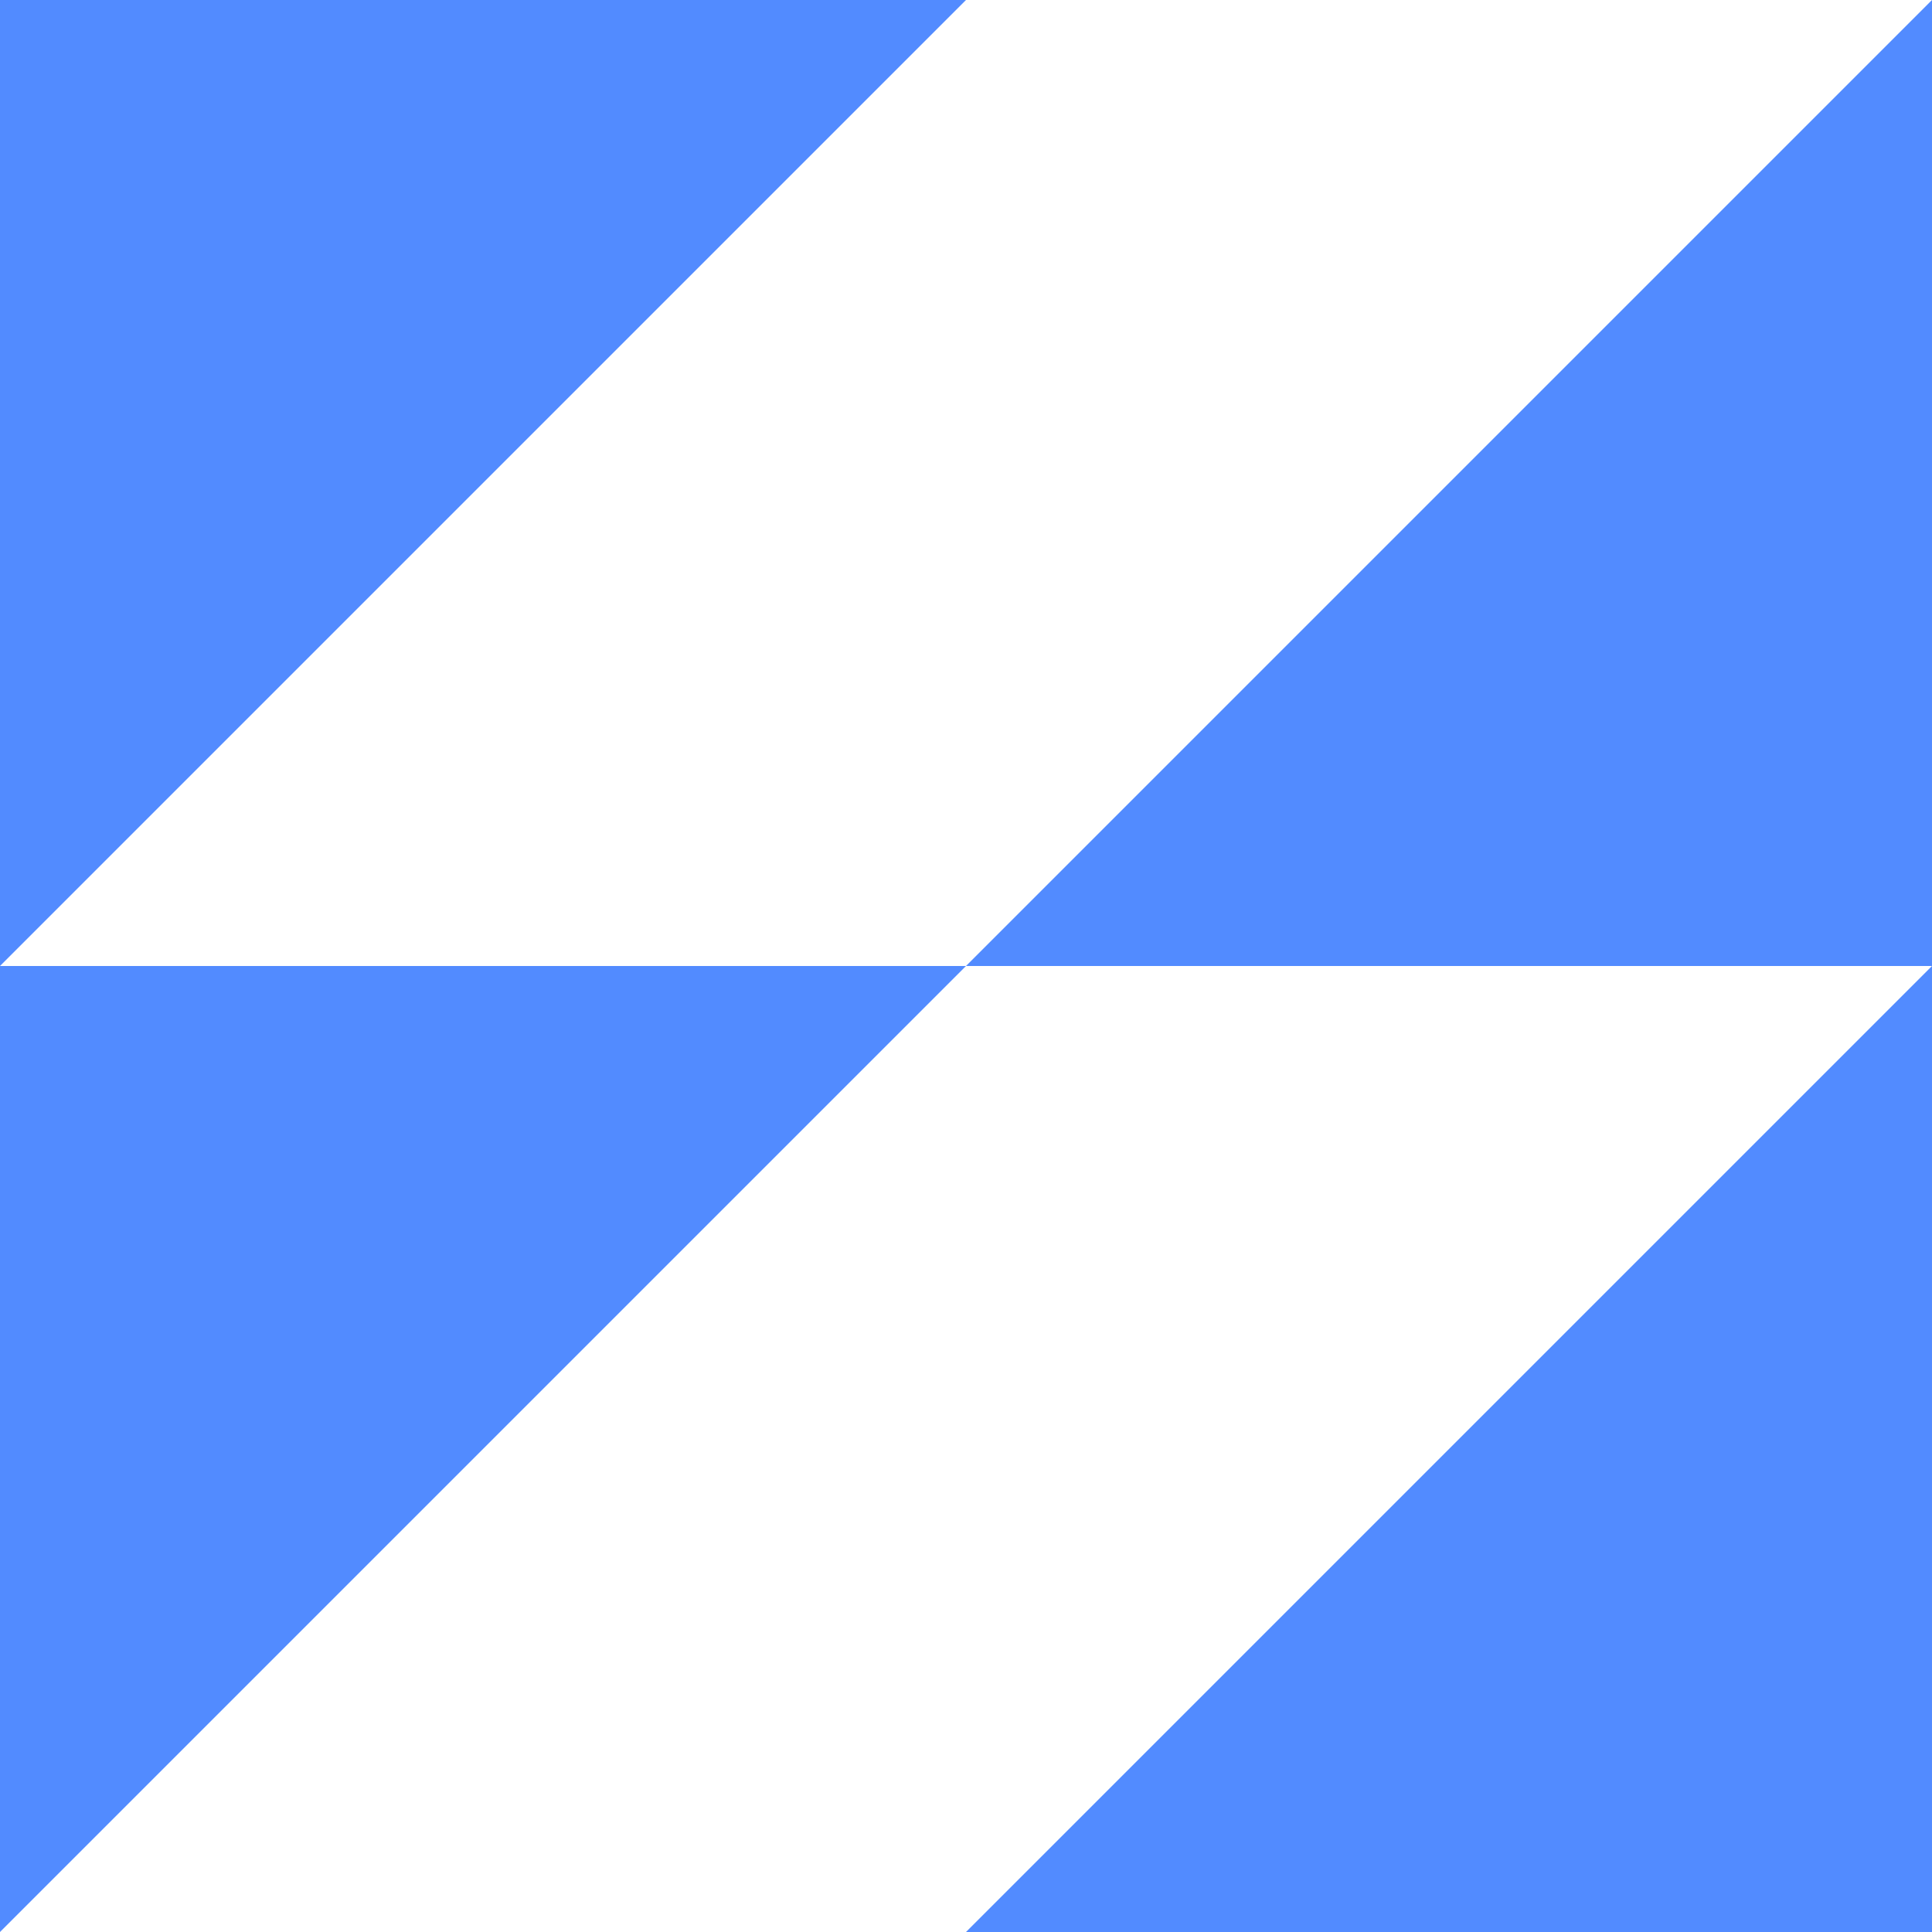
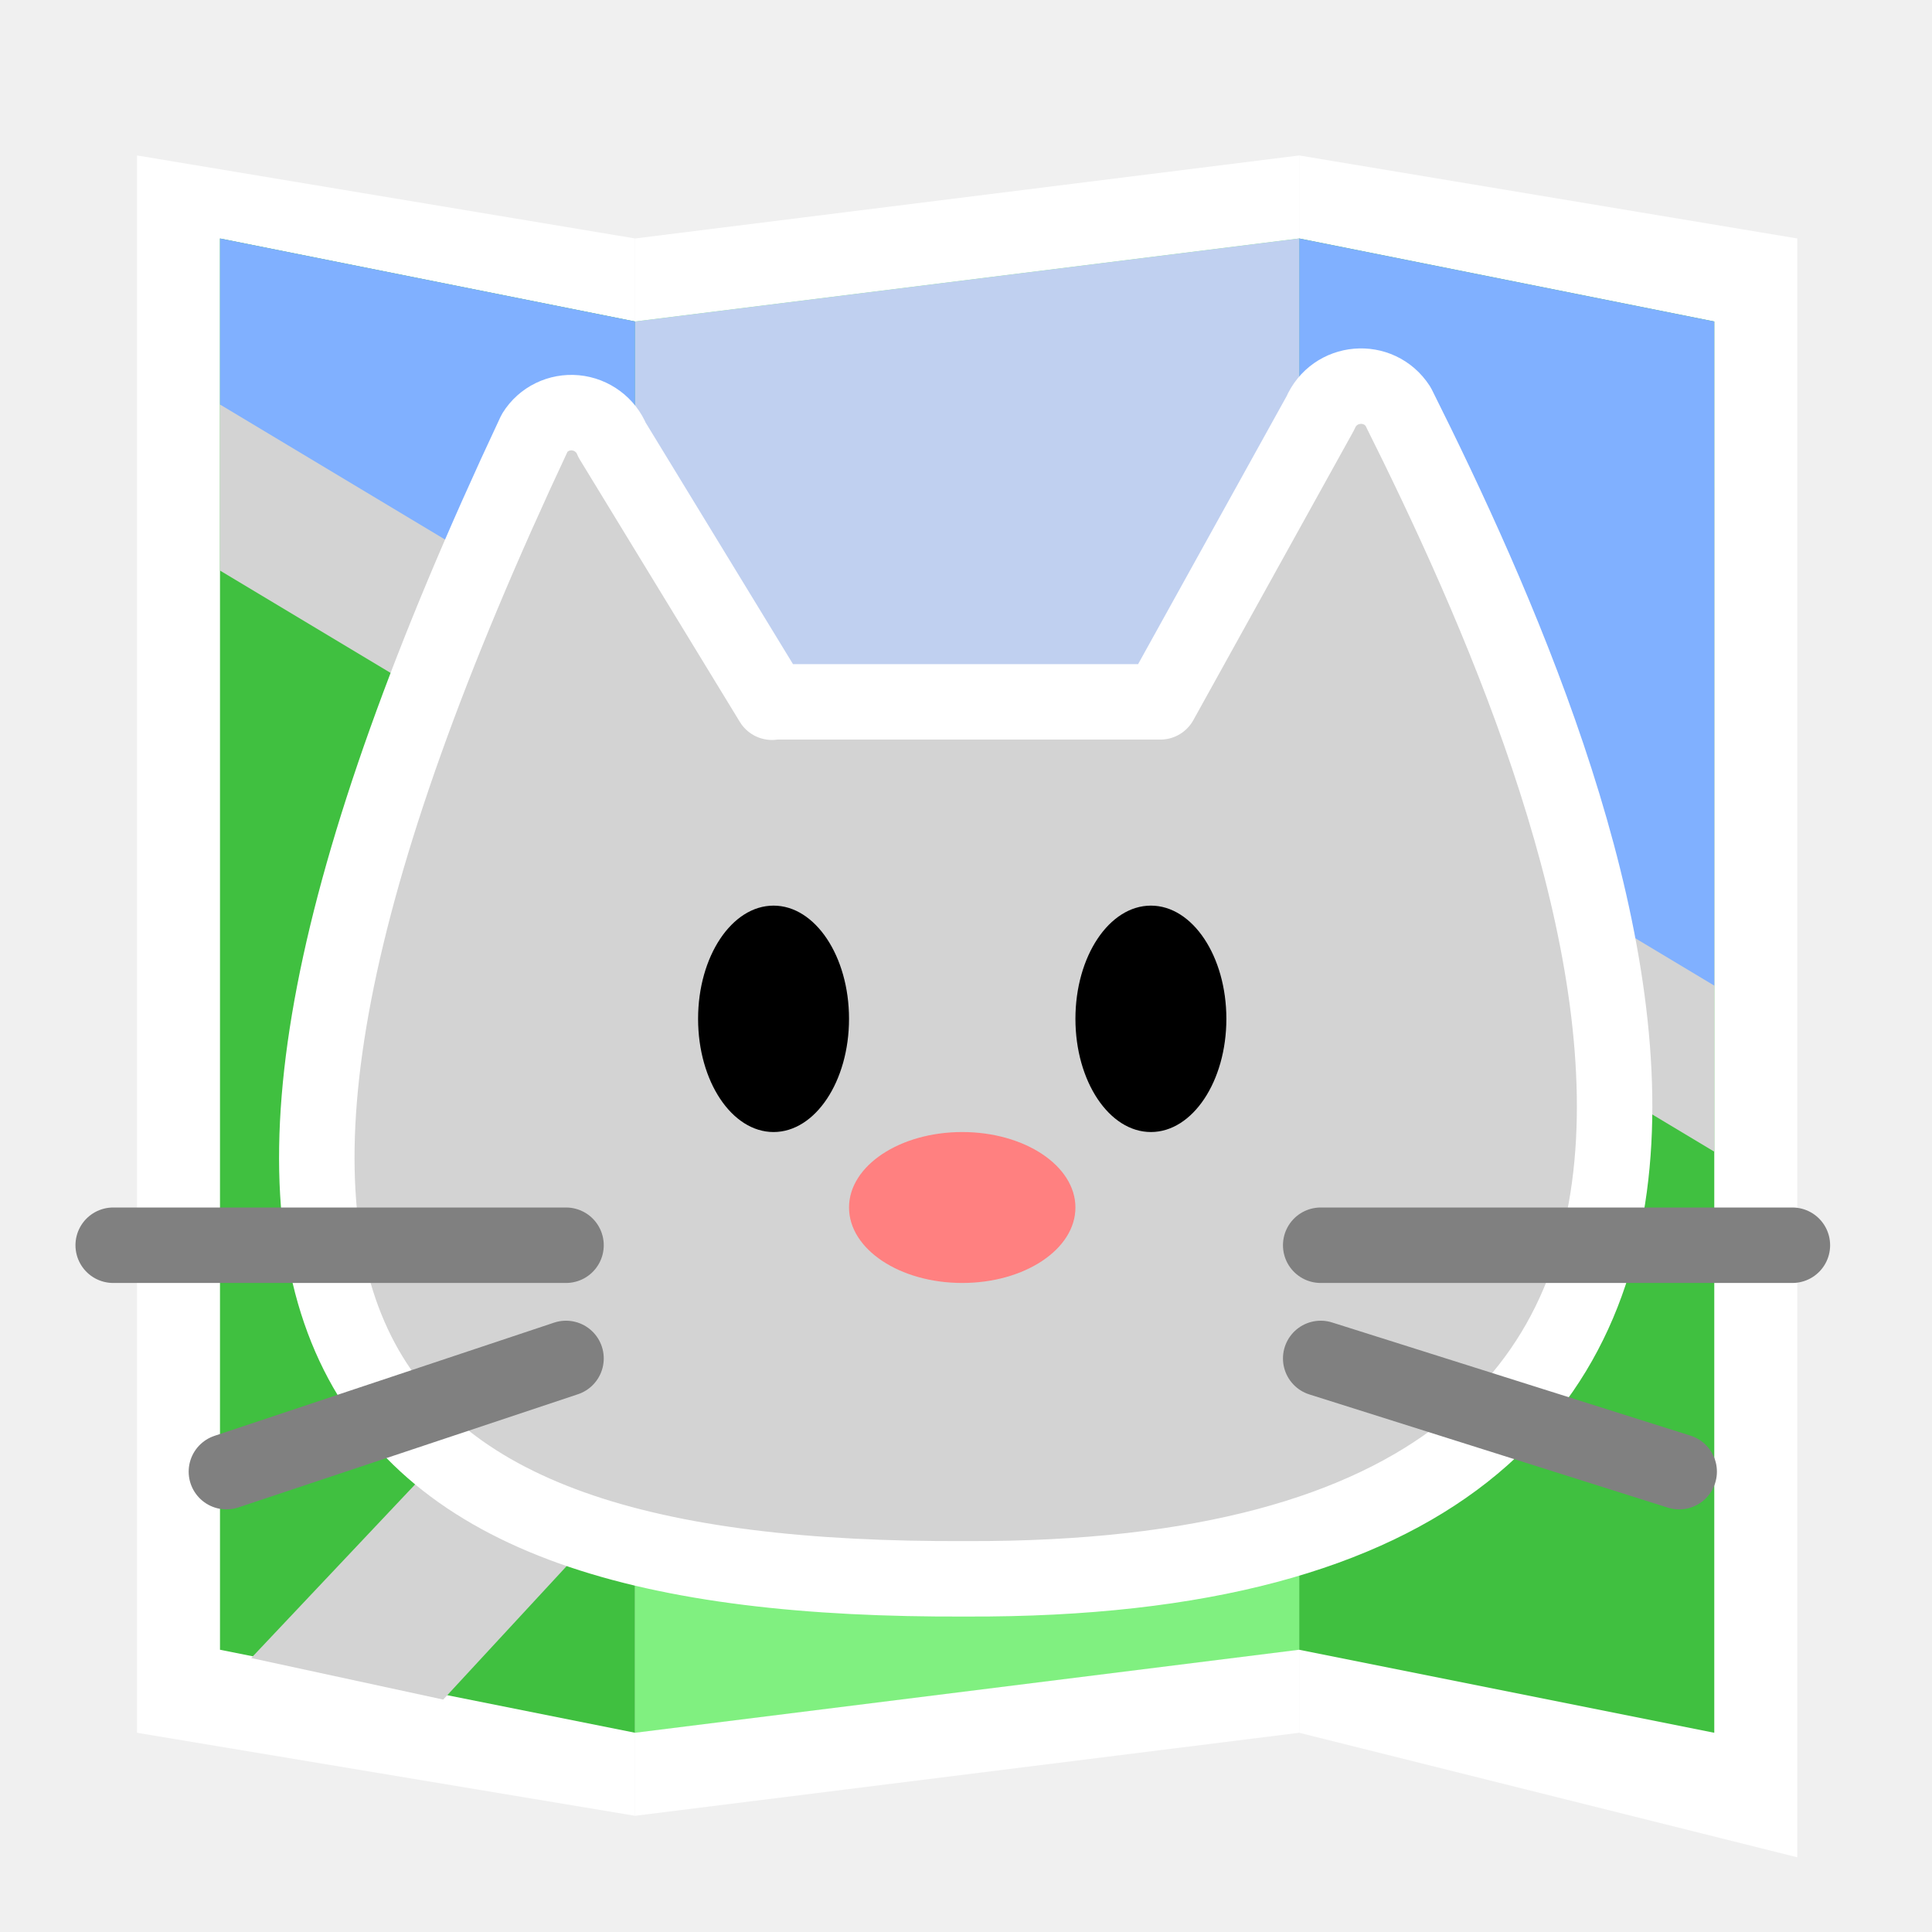
- <svg xmlns="http://www.w3.org/2000/svg" version="1.1" viewBox="0 0 512 512" height="512" width="512">
-   <path d="M 0 0,512 0,512 512,0 512 Z" fill="hsl(220, 100%, 66%)" />
-   <g style="fill:white">
-     <path d="M 256,0 0,256 256,256 512,0 Z" />
-     <path d="M 0,512 256,256 512,256 256,512 Z" />
+ <svg xmlns="http://www.w3.org/2000/svg" viewBox="0 0 512 512">
+   <defs>
+     <style>
+ 			#kitty #head {
+ 				stroke: white;
+ 				stroke-width: 20;
+ 				stroke-linecap: round;
+ 				stroke-linejoin: round;
+ 				fill: lightgrey;
+ 			}
+ 
+ 			#kitty #mouth, 
+ 			#kitty #whiskers {
+ 				stroke-width: 20;
+ 			}
+ 
+ 			#kitty #whiskers {
+ 				stroke-linecap: round;
+ 			}
+ 
+ 			#kitty #eyes-open {
+ 				fill: black;
+ 			}
+ 
+ 			#kitty #eyes-closed {
+ 				stroke: black;
+ 				stroke-width: 25;
+ 				stroke-linecap: round;
+ 			}
+ 
+ 			#kitty #nose {
+ 				fill: hsl(0, 100%, 75%);
+ 			}
+ 
+ 			#kitty #mouth, 
+ 			#kitty #whiskers {
+ 				stroke: grey;
+ 			}
+ 
+ 			#map .outline {
+ 				fill: white;
+ 			}
+ 
+ 			#hat {
+ 				fill: #f4d160;
+ 				stroke: darkgoldenrod;
+ 				stroke-width: 2;
+ 				fill-rule: evenodd;
+ 				clip-rule: evenodd;
+ 				stroke-linejoin: round;
+ 				stroke-miterlimit: 2;
+ 			}
+ 
+ 			#hatband {
+ 				fill: darkgoldenrod;
+ 				stroke: darkgoldenrod;
+ 			}
+ 
+ 			#flower path {
+ 				stroke: orange;
+ 				stroke: none;
+ 			}
+ 
+ 			#flower #center {
+ 				fill: orange;
+ 				stroke: none;
+ 			}
+ 		</style>
+   </defs>
+   <rect width="512" height="512" fill="hsl(220, 66%, 66%)" style="display:none" />
+   <g id="map" transform="translate(256 256) scale(1 -1) translate(-256 -256)">
+     <g transform="scale(22) translate(-0.35 -1029)">
+       <path class="outline" d="m8 1030.4 8 1v19l -8 -1z" fill="#b0b0c0" />
+       <path class="outline" d="m2 1031.4 6 -1v19l -6 1z" fill="#bdc3c7" />
+       <path class="outline" d="m16 1031.4 6 -1.5v 19.5l -6 1 z" fill="#bdc3c7" />
+       <path d="m3 1032.4 5 -1v17l -5 1z" fill="#40c040" />
+       <path d="m8 1031.4 8 1v17l -8 -1z" fill="#80f080" />
+       <path d="m21 1048.4 -5 1v -17l5 -1z" fill="#40c040" />
+       <path d="m5.688 1031.8 -2.312 0.5 4.625 4.9v -2.9l -2.312 -2.5z" fill="lightgrey" />
+       <path d="m21 1046.4 -5 1v -6l5 -3z" fill="lightgrey" />
+       <path d="m21 1048.4 -5 1v -6l5 -3z" fill="#80b0ff" />
+       <path d="m8 1042.4 8 -1v6l -8 -1z" fill="lightgrey" />
+       <path d="m8 1044.4 8 -1v6l -8 -1z" fill="#c0d0f0" />
+       <path d="m3 1045.4 5 -3v4l -5 1z" fill="lightgrey" />
+       <path d="m3 1047.4 5 -3v4l -5 1z" fill="#80b0ff" />
+       <path d="m8 8.801v -2.898l4 8.66h -1.469z" transform="translate(0 1028.4)" fill="lightgrey" />
+     </g>
+   </g>
+   <g id="kitty">
+     <path id="head" d="M 204.6, 186.1 l -42.4 -69.5 c -1.6 -4 -5.4 -6.8 -9.7 -7.2 -4.3 -.4 -8.5, 1.6 -10.8, 5.3 -112.2, 238.9 -53.9, 304.5, 114.4, 303.7, 252.7, 1, 166.6 -206.3, 114.4 -310.7 -5.1-7.9 -16.9-6.9 -20.6, 1.8 l -42.4, 76.5 h -102.9 Z" />
+     <g id="eyes-open">
+       <ellipse cx="205" cy="270" rx="20" ry="30" />
+       <ellipse cx="305" cy="270" rx="20" ry="30" />
+       <animate id="eyes-open-blink" attributeName="opacity" values="0;1" begin="10s;eyes-open-blink.end+30s" dur="1s" fill="remove" calcMode="discrete" repeatCount="1" />
+     </g>
+     <g id="eyes-closed" opacity="0">
+       <line x1="185" y1="270" x2="225" y2="270" />
+       <line x1="285" y1="270" x2="325" y2="270" />
+       <animate id="eyes-closed-blink" attributeName="opacity" values="1;0" begin="10s;eyes-closed-blink.end+30s" dur="1s" fill="remove" calcMode="discrete" repeatCount="1" />
+     </g>
+     <g id="mouth" style="display:none">
+       <line x1="255" y1="315" x2="255" y2="365" />
+       <line x1="215" y1="370" x2="255" y2="365" />
+       <line x1="255" y1="365" x2="295" y2="370" />
+     </g>
+     <g id="nose">
+       <ellipse cx="255" cy="320" rx="30" ry="20" />
+     </g>
+     <g id="whiskers">
+       <line x1="30" y1="330" x2="150" y2="330" />
+       <line x1="60" y1="390" x2="150" y2="360" />
+       <line x1="475" y1="330" x2="350" y2="330" />
+       <line x1="445" y1="390" x2="350" y2="360" />
+     </g>
+   </g>
+   <g id="hat" transform="scale(12.5, 10) translate(4, -4.55)" style="display:none">
+     <path d="M8.551,15.447c0.224,-0.041 0.392,-0.23 0.407,-0.457c0.225,-3.326 3.281,-6.357 7.015,-6.357c2.669,-0 4.993,1.549 6.182,3.647c0.216,0.38 1.068,1.144 2.025,1.928c1.436,1.177 3.11,2.401 3.23,2.451c0.932,0.388 1.678,0.817 2.126,1.271c0.298,0.303 0.464,0.617 0.464,0.937c-0,0.696 -0.565,1.379 -1.564,1.994c-2.331,1.437 -7.027,2.506 -12.436,2.506c-5.409,0 -10.105,-1.069 -12.436,-2.506c-0.999,-0.615 -1.564,-1.298 -1.564,-1.994c0,-0.621 0.442,-1.188 1.24,-1.69c1.133,-0.714 2.986,-1.299 5.311,-1.73Z" />
+     <path id="hatband" d="M20.226,14.173c0.197,0.466 0.524,1.305 0.722,1.89c0.021,0.064 0.041,0.124 0.059,0.179c-1.239,0.387 -3.025,0.625 -5.007,0.625c-2.24,0 -4.023,-0.261 -5.224,-0.731c-0.632,-0.246 -1.092,-0.536 -1.329,-0.893c0.014,-0.552 0.114,-1.096 0.288,-1.62l0,0.001c0.357,0.192 0.825,0.382 1.383,0.549c1.319,0.395 3.166,0.694 5.138,0.694c1.466,0 2.832,-0.409 3.97,-0.694Z" />
+     <g id="flower">
+       <path d="M24.714,17.878c-0.128,-0.056 -0.273,-0.056 -0.401,-0c-0.245,0.107 -0.516,0.166 -0.8,0.166c-0.981,0 -1.798,-0.707 -1.967,-1.638c-0.023,-0.129 -0.096,-0.243 -0.202,-0.319c-0.511,-0.362 -0.844,-0.958 -0.844,-1.631c0,-0.979 0.704,-1.795 1.633,-1.966c0.203,-0.038 0.363,-0.197 0.401,-0.401c0.172,-0.929 0.987,-1.633 1.966,-1.633c0.979,-0 1.794,0.704 1.966,1.633c0.038,0.203 0.197,0.362 0.401,0.4c0.928,0.172 1.632,0.988 1.632,1.967c0,0.662 -0.322,1.249 -0.818,1.612c-0.104,0.077 -0.175,0.191 -0.197,0.319c-0.163,0.941 -0.984,1.657 -1.971,1.657c-0.284,0 -0.554,-0.059 -0.799,-0.166Z" style="fill:#fbeeac" />
+       <ellipse id="center" cx="24.5" cy="14.25" rx="1.5" ry="1.5" />
+     </g>
  </g>
</svg>
